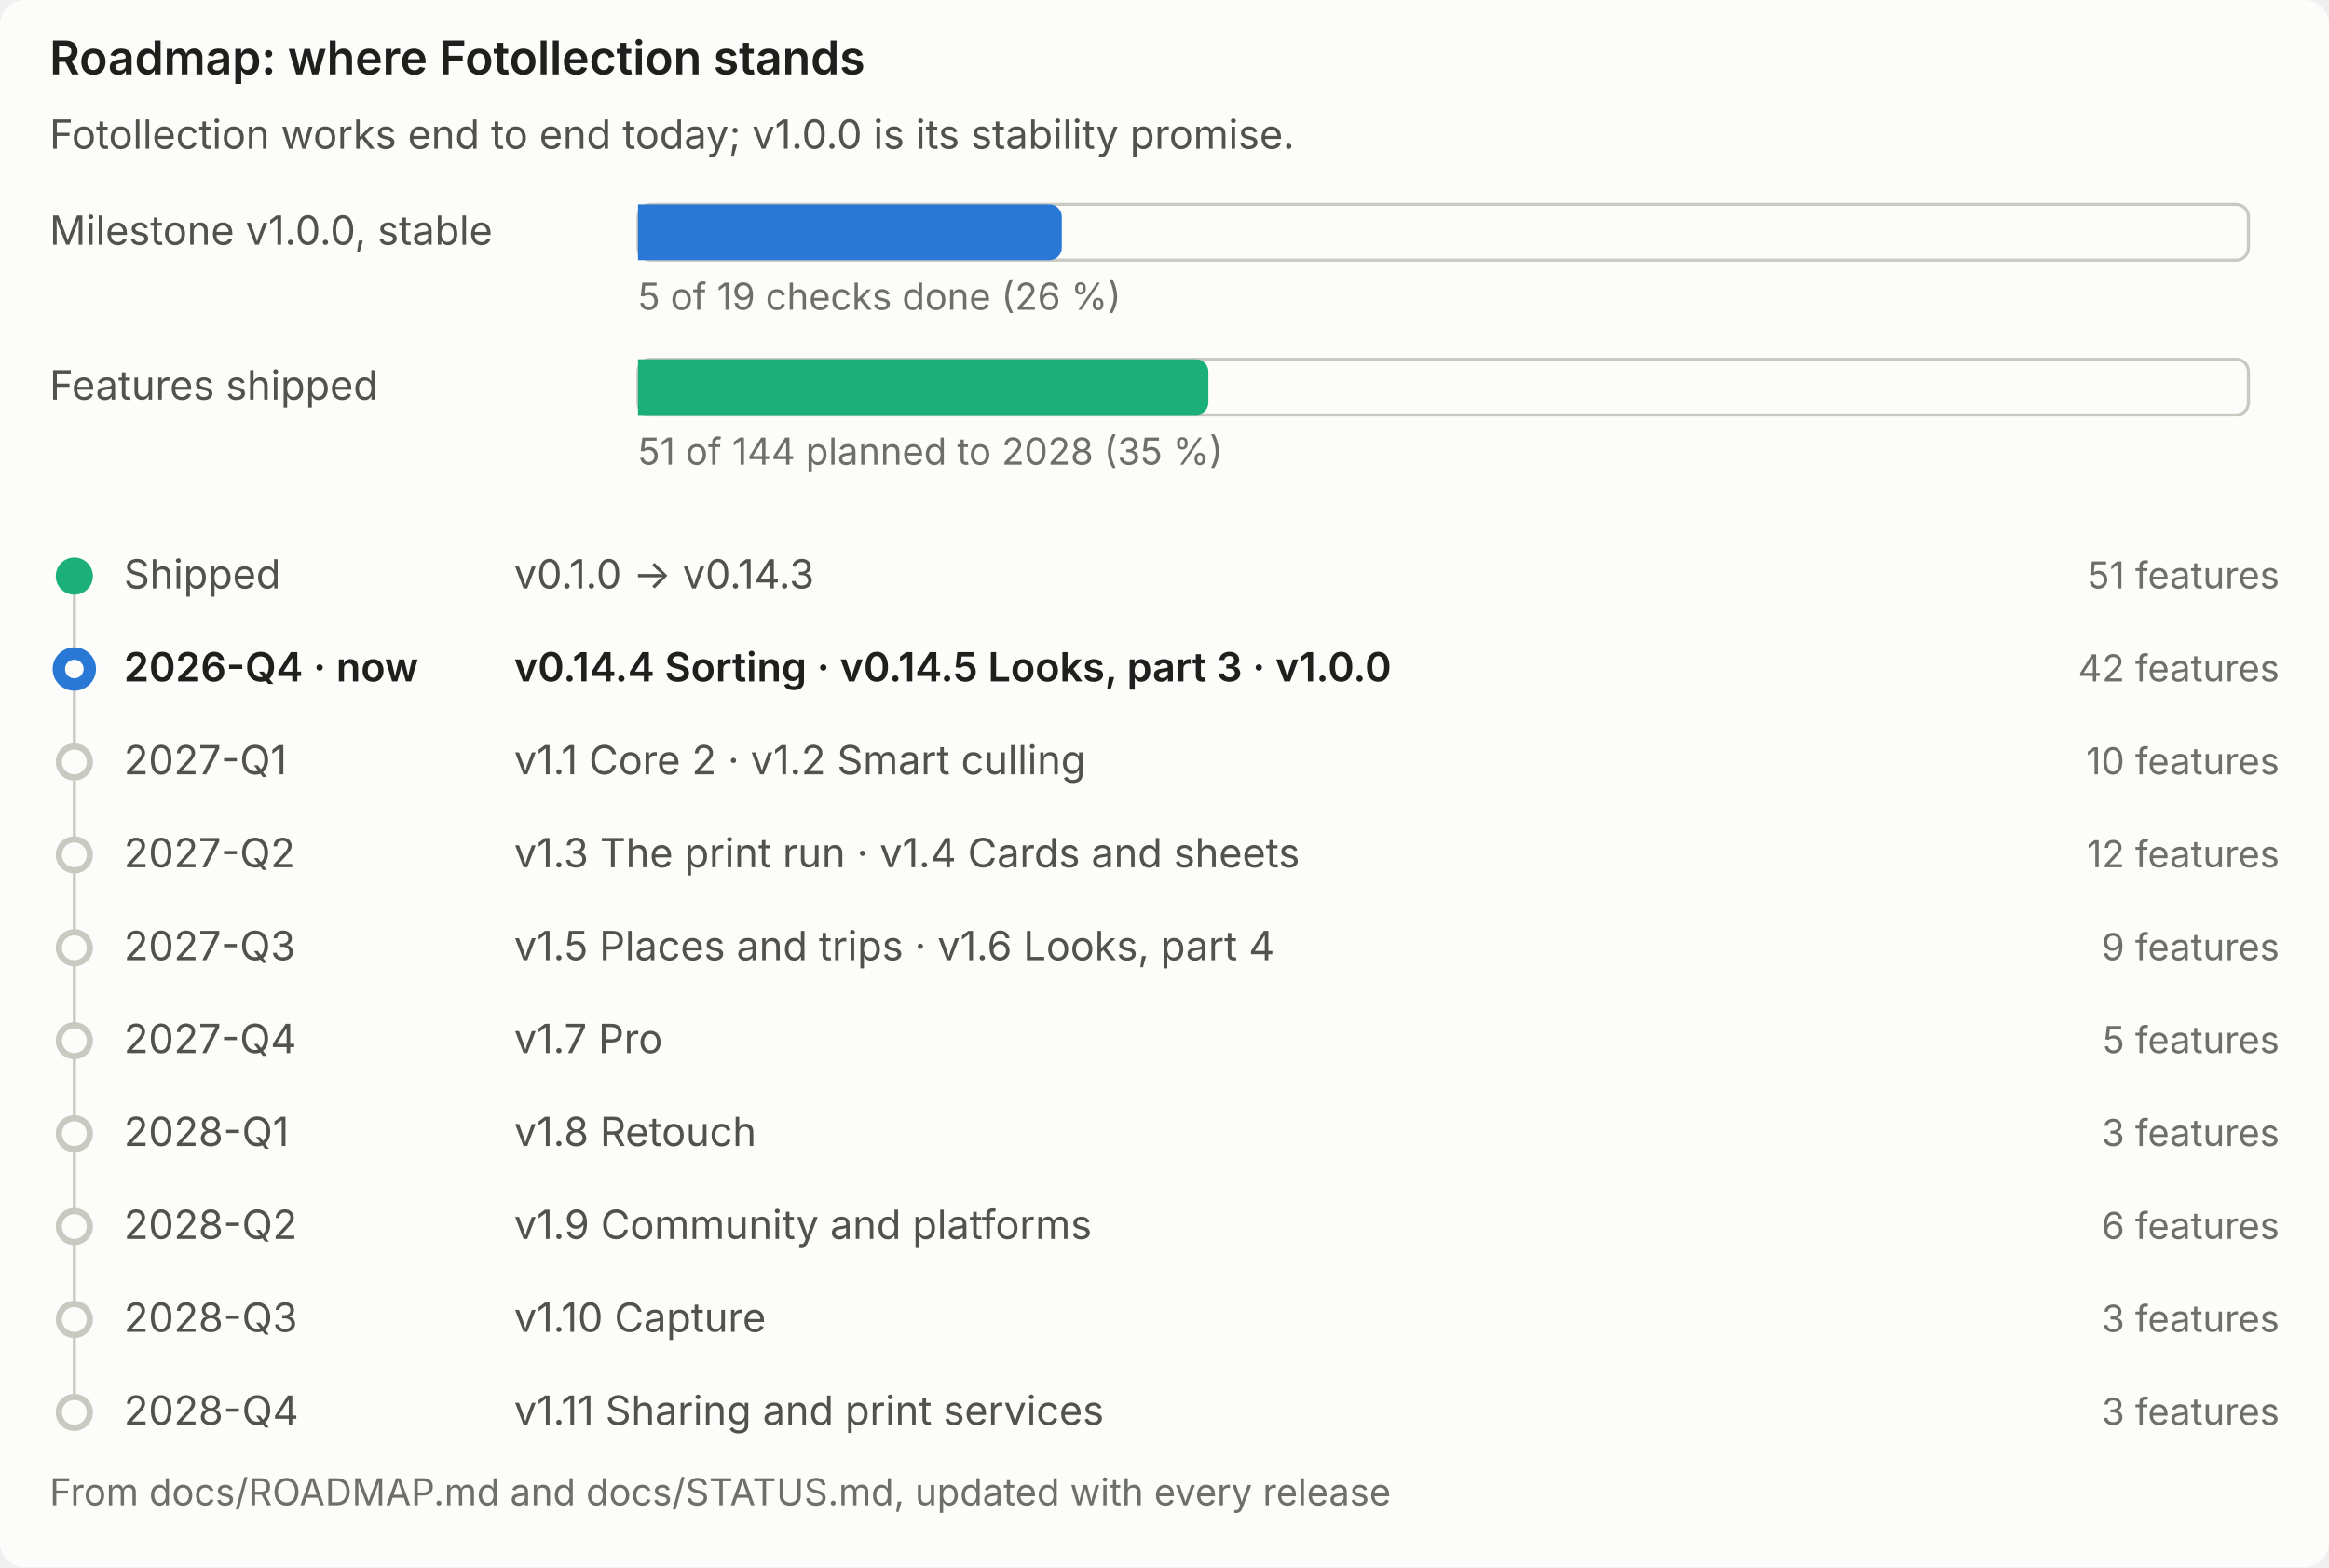
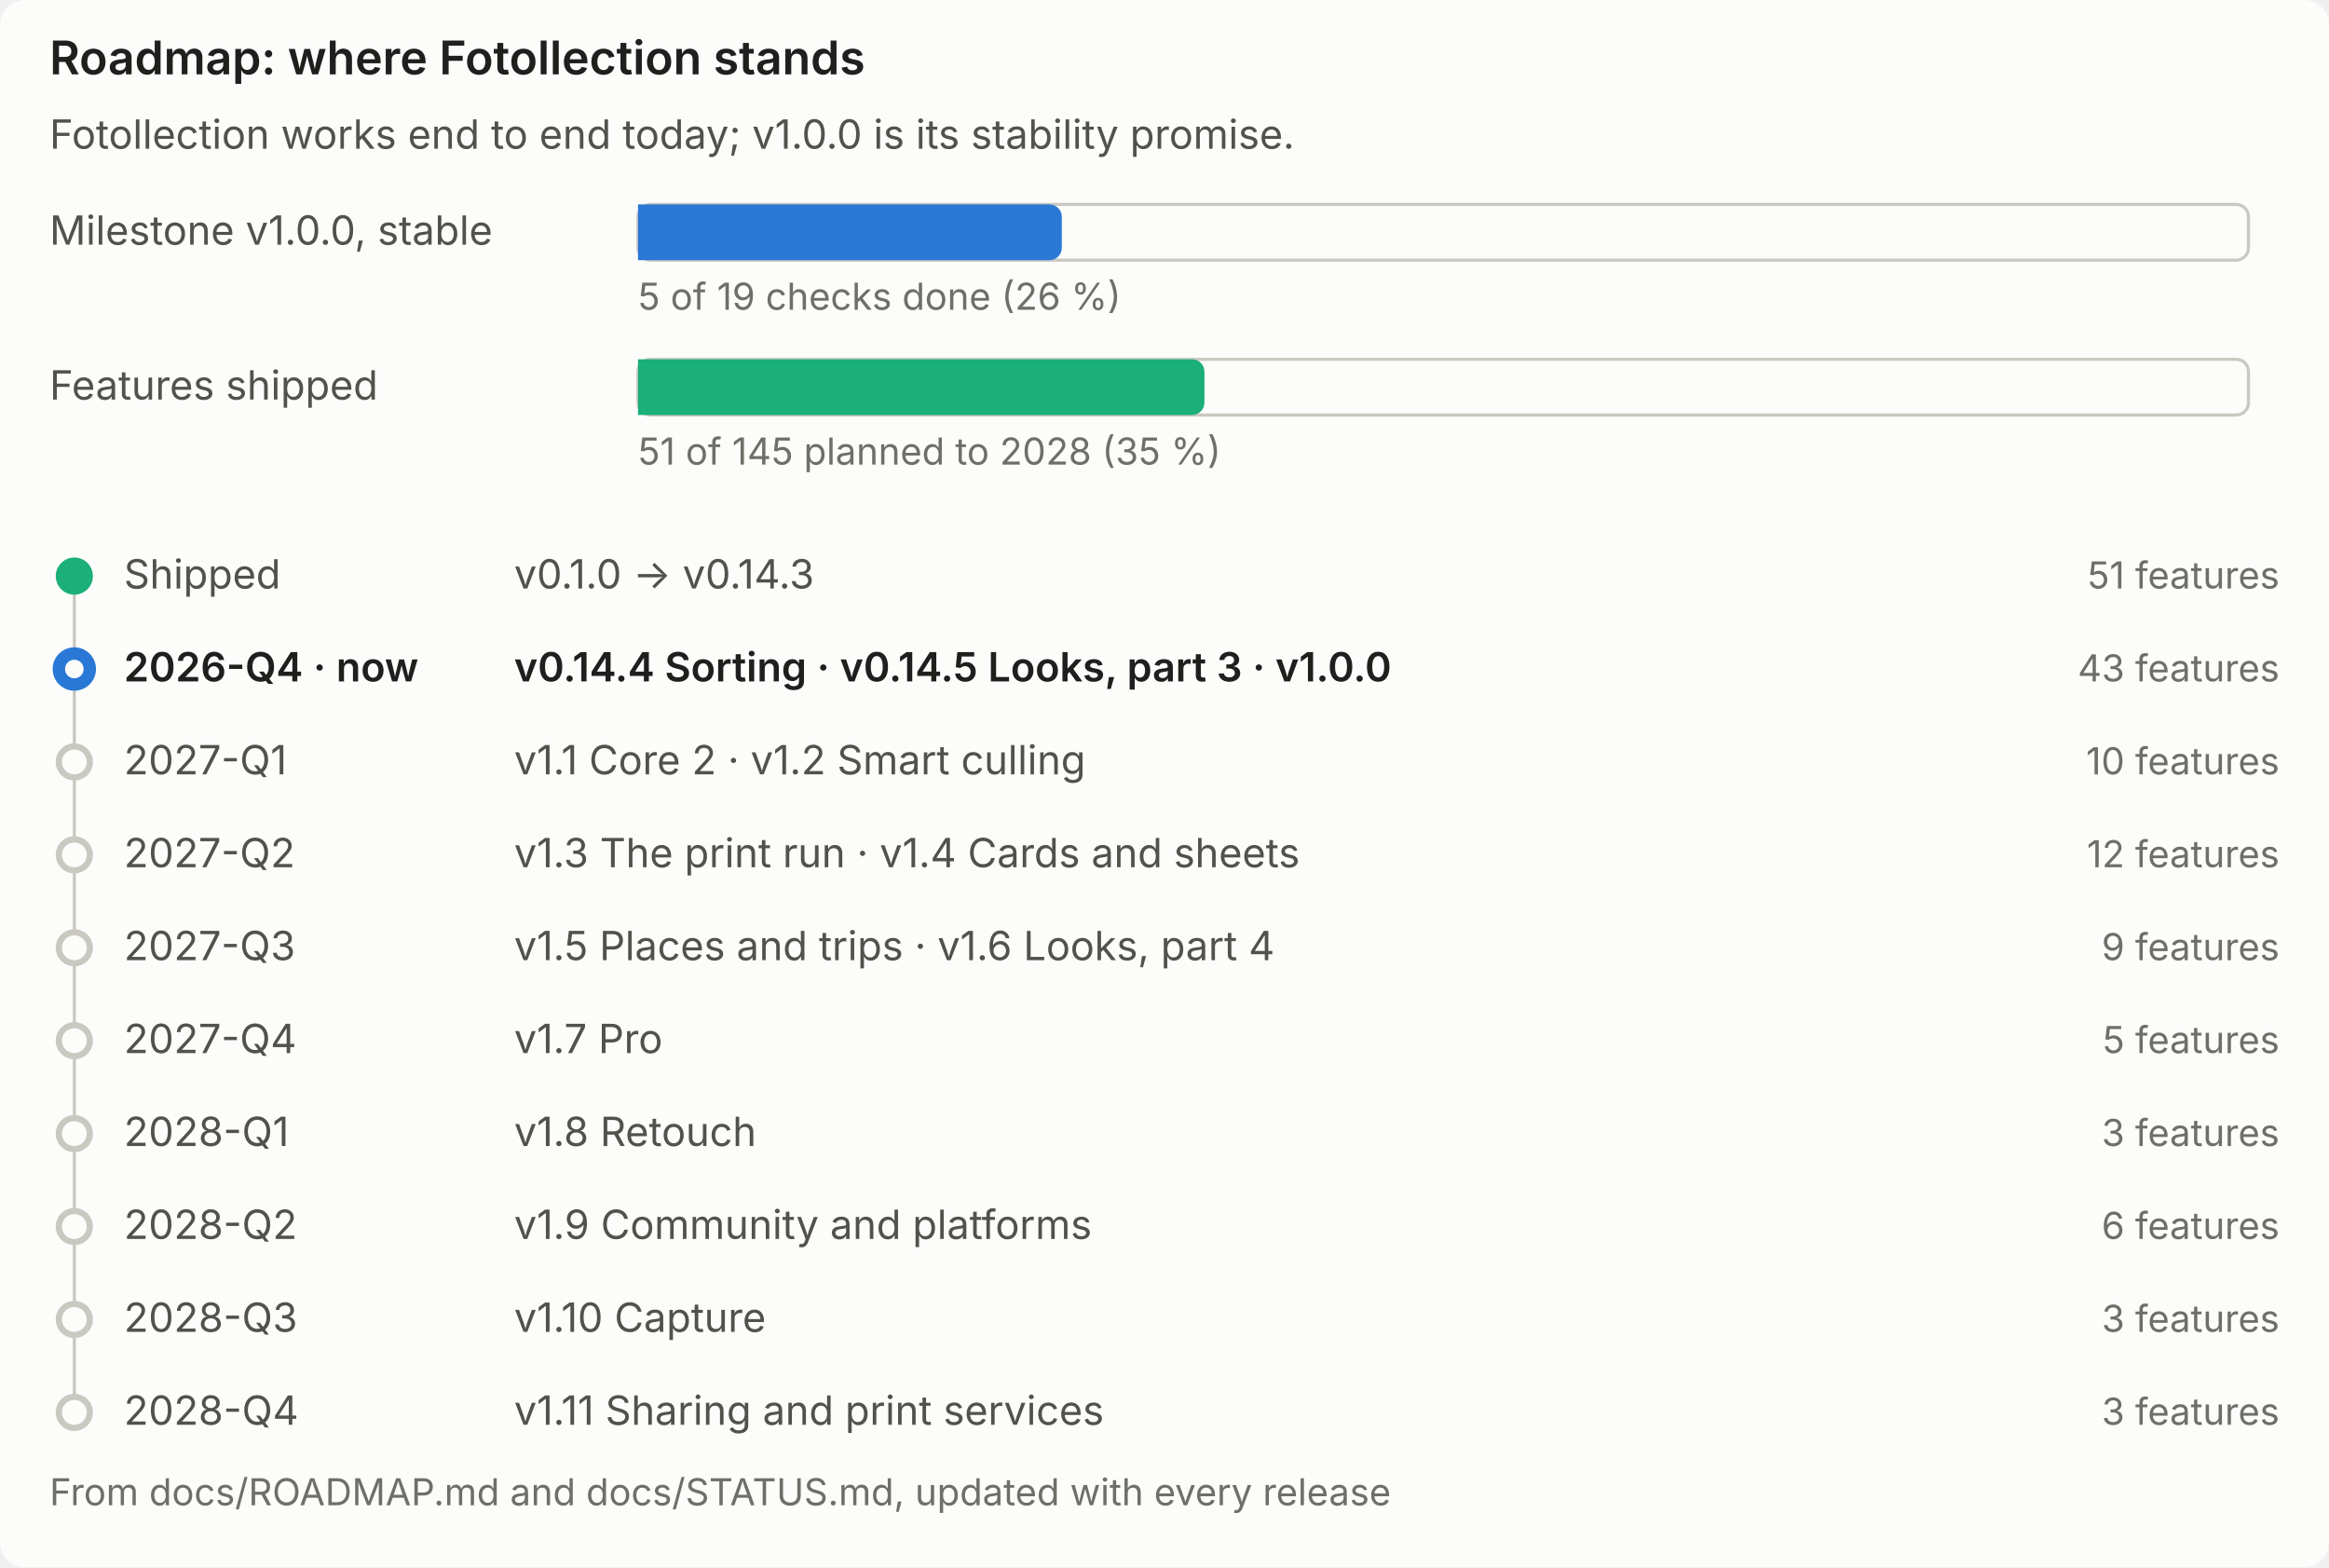
<svg xmlns="http://www.w3.org/2000/svg" viewBox="-16 -16 752 506" width="752" height="506" role="img" aria-labelledby="t d">
  <style>
  .bg{fill:#fcfcfb} .t1{fill:#1f1f1e;font:600 13px system-ui,-apple-system,Segoe UI,sans-serif}
  .t2{fill:#52514c;font:13px system-ui,-apple-system,Segoe UI,sans-serif}
  .t3{fill:#6f6e68;font:12px system-ui,-apple-system,Segoe UI,sans-serif}
  .h{font-size:15px} .num{font-variant-numeric:tabular-nums} .axis{stroke:#c9c8c1;stroke-width:1}
  .ref{stroke:#52514c;stroke-width:1.5;stroke-dasharray:4 3} .refw{stroke:#eb6834;stroke-width:1.5;stroke-dasharray:4 3}
  .s1{fill:#2a78d6} .old{fill-opacity:.45} .s2{fill:#eb6834} .s3{fill:#1baf7a} .s4{fill:#eda100} .s5{fill:#e87ba4} .gap{stroke:#fcfcfb;stroke-width:2}
  .in{fill:#fff}
  @media (prefers-color-scheme: dark){
    .bg{fill:#1a1a19} .t1{fill:#f0efec} .t2{fill:#c3c2b7} .t3{fill:#9d9c93} .axis{stroke:#45443f}
    .ref{stroke:#c3c2b7} .refw{stroke:#d95926}
    .s1{fill:#3987e5} .s2{fill:#d95926} .s3{fill:#199e70} .s4{fill:#c98500} .s5{fill:#d55181} .gap{stroke:#1a1a19}
  }
</style>
  <rect class="bg" x="-16" y="-16" width="752" height="506" rx="8" />
  <text class="t1 h" x="0" y="8">Roadmap: where Fotollection stands</text>
  <text class="t2" x="0" y="32">Fotollection works end to end today; v1.0.0 is its stability promise.</text>
  <text class="t2" x="0" y="63">Milestone v1.0.0, stable</text>
  <rect class="axis" x="190" y="50" width="520" height="18" rx="4" fill="none" />
  <path class="s1" d="M190 50h132.842a4 4 0 0 1 4 4v10a4 4 0 0 1 -4 4h-132.842z" />
  <text class="t3 num" x="190" y="84">5 of 19 checks done (26 %)</text>
  <text class="t2" x="0" y="113">Features shipped</text>
  <rect class="axis" x="190" y="100" width="520" height="18" rx="4" fill="none" />
-   <path class="s3" d="M190 100h180.167a4 4 0 0 1 4 4v10a4 4 0 0 1 -4 4h-180.167z" />
-   <text class="t3 num" x="190" y="134">51 of 144 planned to 2028 (35 %)</text>
+   <path class="s3" d="M190 100h178.897a4 4 0 0 1 4 4v10a4 4 0 0 1 -4 4h-178.897z" />
+   <text class="t3 num" x="190" y="134">51 of 145 planned to 2028 (35 %)</text>
  <line class="axis" x1="8" x2="8" y1="170" y2="440" />
  <circle class="s3" cx="8" cy="170" r="6" />
  <text class="t2" x="24" y="174">Shipped</text>
  <text class="t2" x="150" y="174">v0.1.0 → v0.14.3</text>
  <text class="t3 num" x="720" y="174" text-anchor="end">51 features</text>
  <circle class="s1" cx="8" cy="200" r="7" />
  <circle class="bg" cx="8" cy="200" r="3" />
  <text class="t1" x="24" y="204">2026-Q4 · now</text>
  <text class="t1" x="150" y="204">v0.14.4 Sorting · v0.14.5 Looks, part 3 · v1.0.0</text>
-   <text class="t3 num" x="720" y="204" text-anchor="end">42 features</text>
+   <text class="t3 num" x="720" y="204" text-anchor="end">43 features</text>
  <circle class="bg axis" cx="8" cy="230" r="5" style="stroke-width:2" />
  <text class="t2" x="24" y="234">2027-Q1</text>
  <text class="t2" x="150" y="234">v1.1 Core 2 · v1.2 Smart culling</text>
  <text class="t3 num" x="720" y="234" text-anchor="end">10 features</text>
  <circle class="bg axis" cx="8" cy="260" r="5" style="stroke-width:2" />
  <text class="t2" x="24" y="264">2027-Q2</text>
  <text class="t2" x="150" y="264">v1.3 The print run · v1.4 Cards and sheets</text>
  <text class="t3 num" x="720" y="264" text-anchor="end">12 features</text>
  <circle class="bg axis" cx="8" cy="290" r="5" style="stroke-width:2" />
  <text class="t2" x="24" y="294">2027-Q3</text>
  <text class="t2" x="150" y="294">v1.5 Places and trips · v1.6 Looks, part 4</text>
  <text class="t3 num" x="720" y="294" text-anchor="end">9 features</text>
  <circle class="bg axis" cx="8" cy="320" r="5" style="stroke-width:2" />
  <text class="t2" x="24" y="324">2027-Q4</text>
  <text class="t2" x="150" y="324">v1.7 Pro</text>
  <text class="t3 num" x="720" y="324" text-anchor="end">5 features</text>
  <circle class="bg axis" cx="8" cy="350" r="5" style="stroke-width:2" />
  <text class="t2" x="24" y="354">2028-Q1</text>
  <text class="t2" x="150" y="354">v1.8 Retouch</text>
  <text class="t3 num" x="720" y="354" text-anchor="end">3 features</text>
  <circle class="bg axis" cx="8" cy="380" r="5" style="stroke-width:2" />
  <text class="t2" x="24" y="384">2028-Q2</text>
  <text class="t2" x="150" y="384">v1.9 Community and platforms</text>
  <text class="t3 num" x="720" y="384" text-anchor="end">6 features</text>
  <circle class="bg axis" cx="8" cy="410" r="5" style="stroke-width:2" />
  <text class="t2" x="24" y="414">2028-Q3</text>
  <text class="t2" x="150" y="414">v1.10 Capture</text>
  <text class="t3 num" x="720" y="414" text-anchor="end">3 features</text>
  <circle class="bg axis" cx="8" cy="440" r="5" style="stroke-width:2" />
  <text class="t2" x="24" y="444">2028-Q4</text>
  <text class="t2" x="150" y="444">v1.11 Sharing and print services</text>
  <text class="t3 num" x="720" y="444" text-anchor="end">3 features</text>
  <text class="t3" x="0" y="470">From docs/ROADMAP.md and docs/STATUS.md, updated with every release</text>
</svg>
